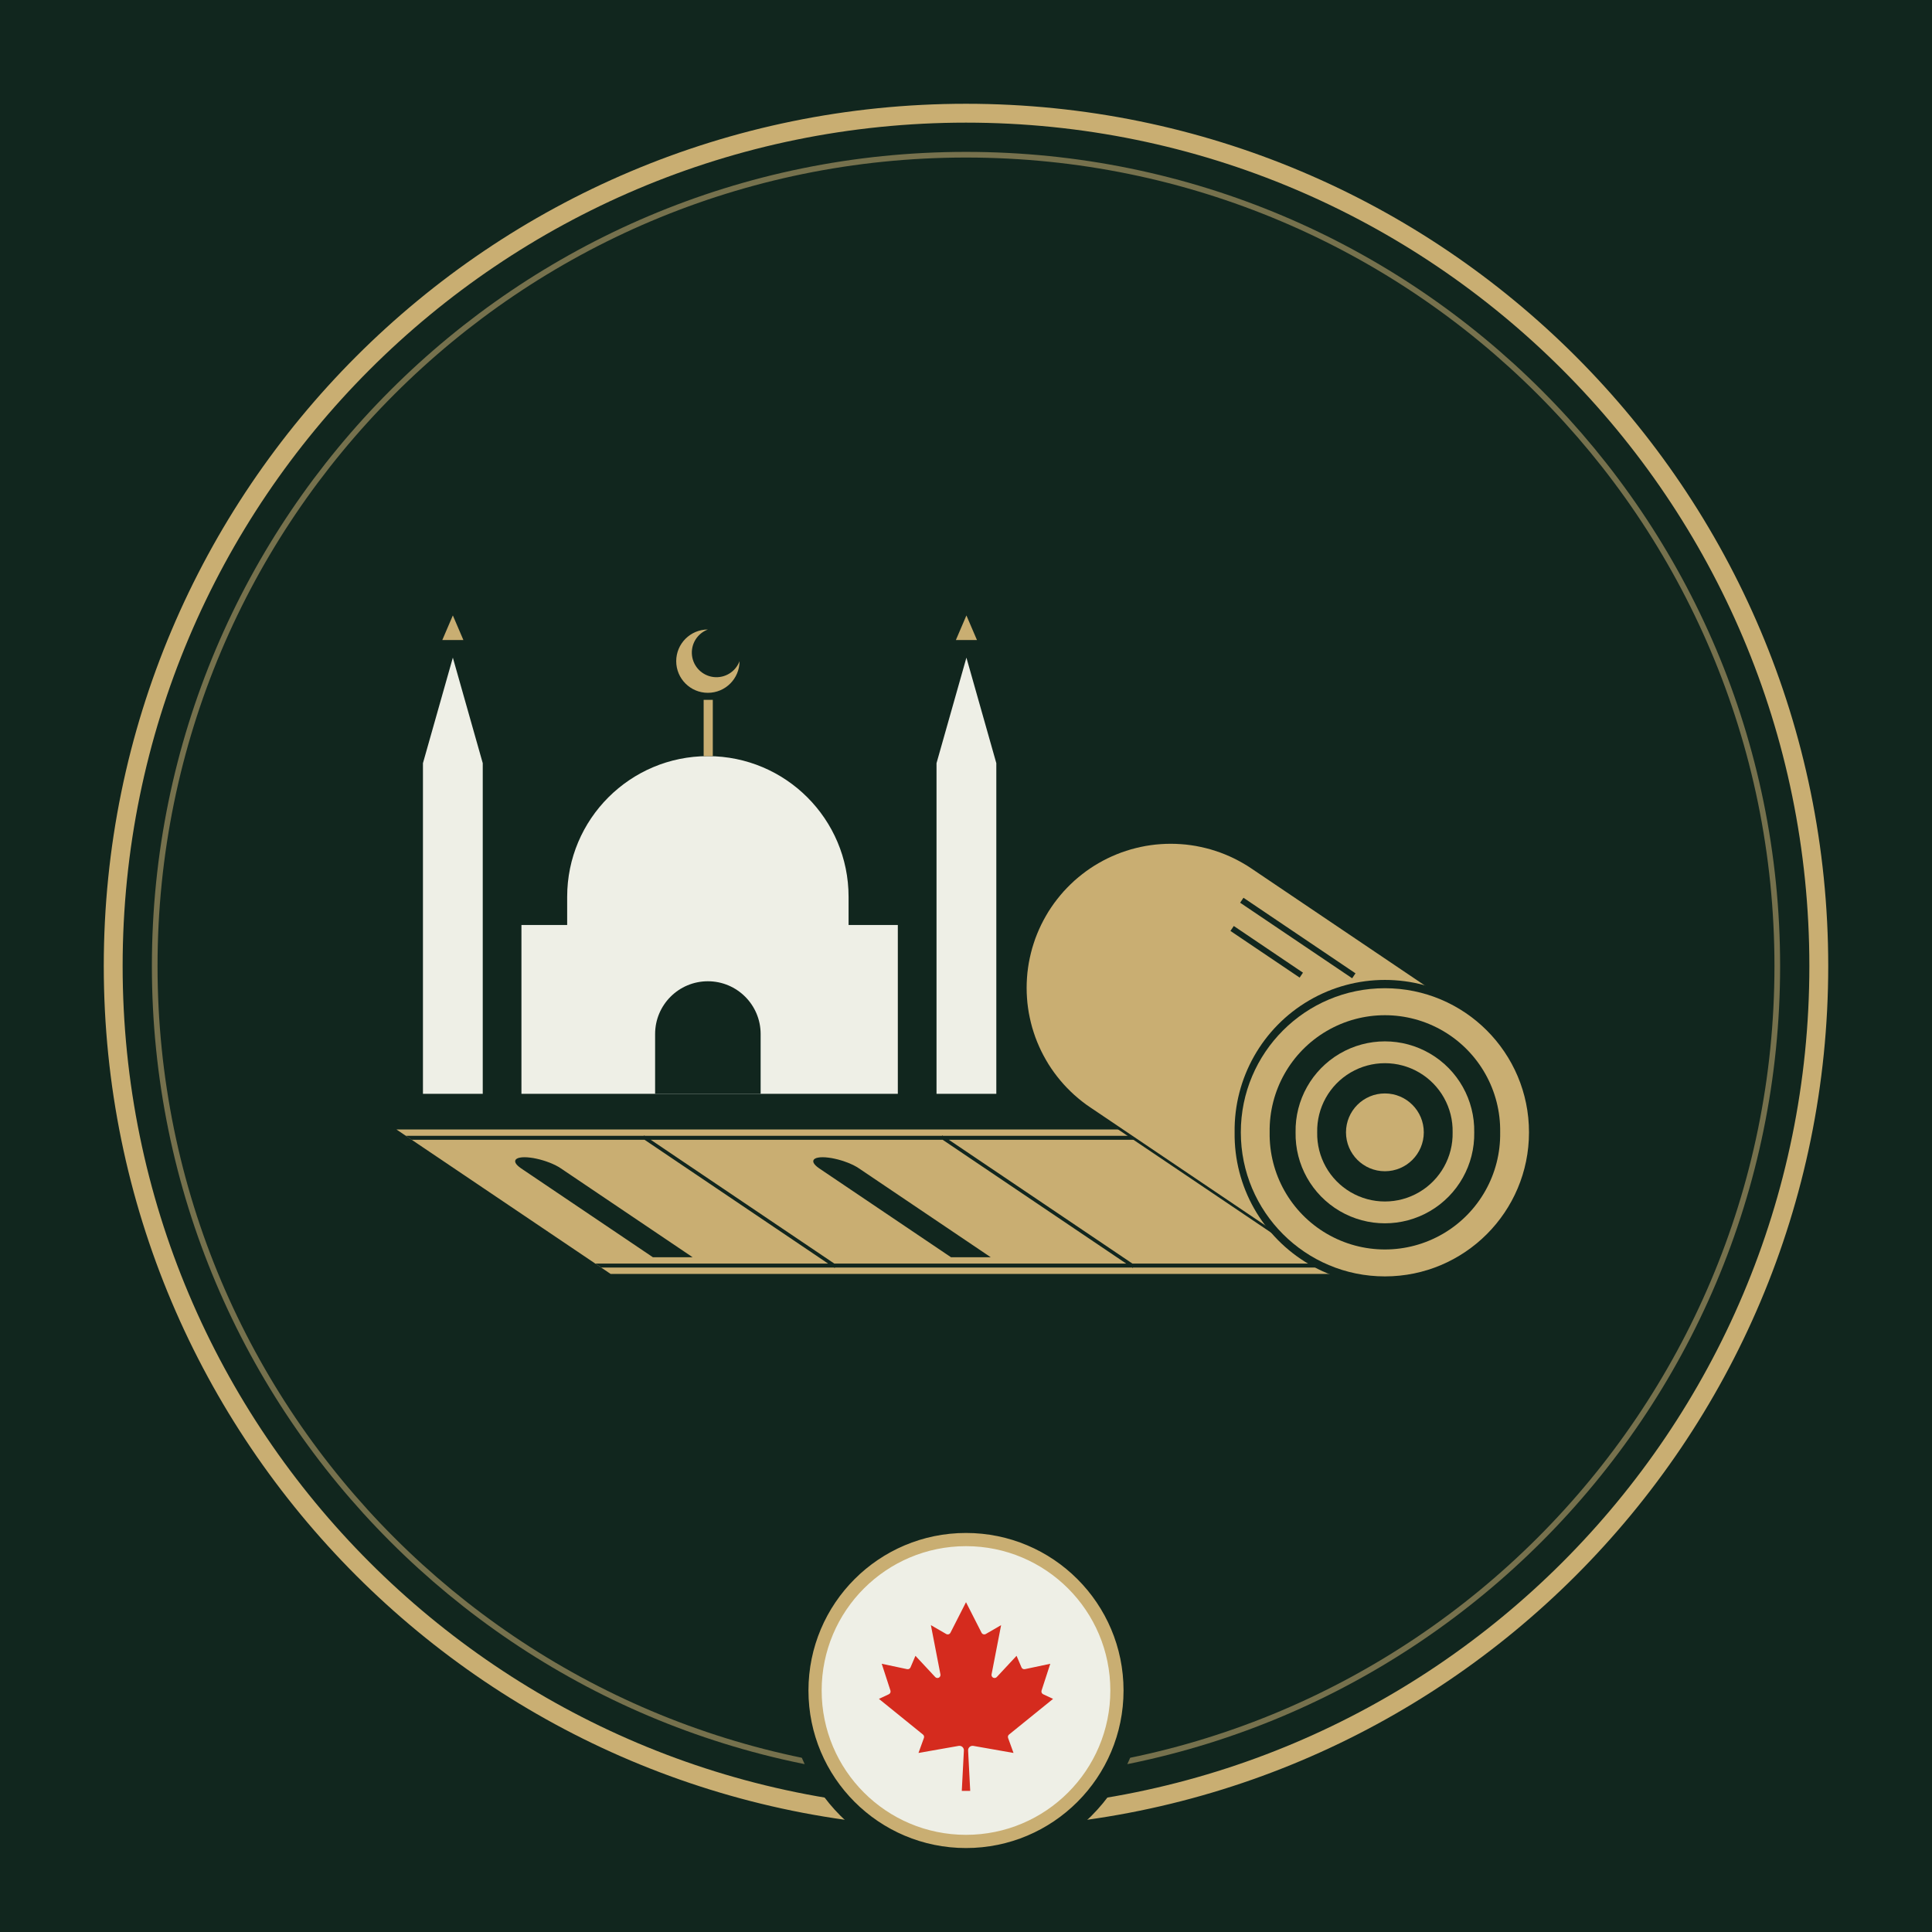
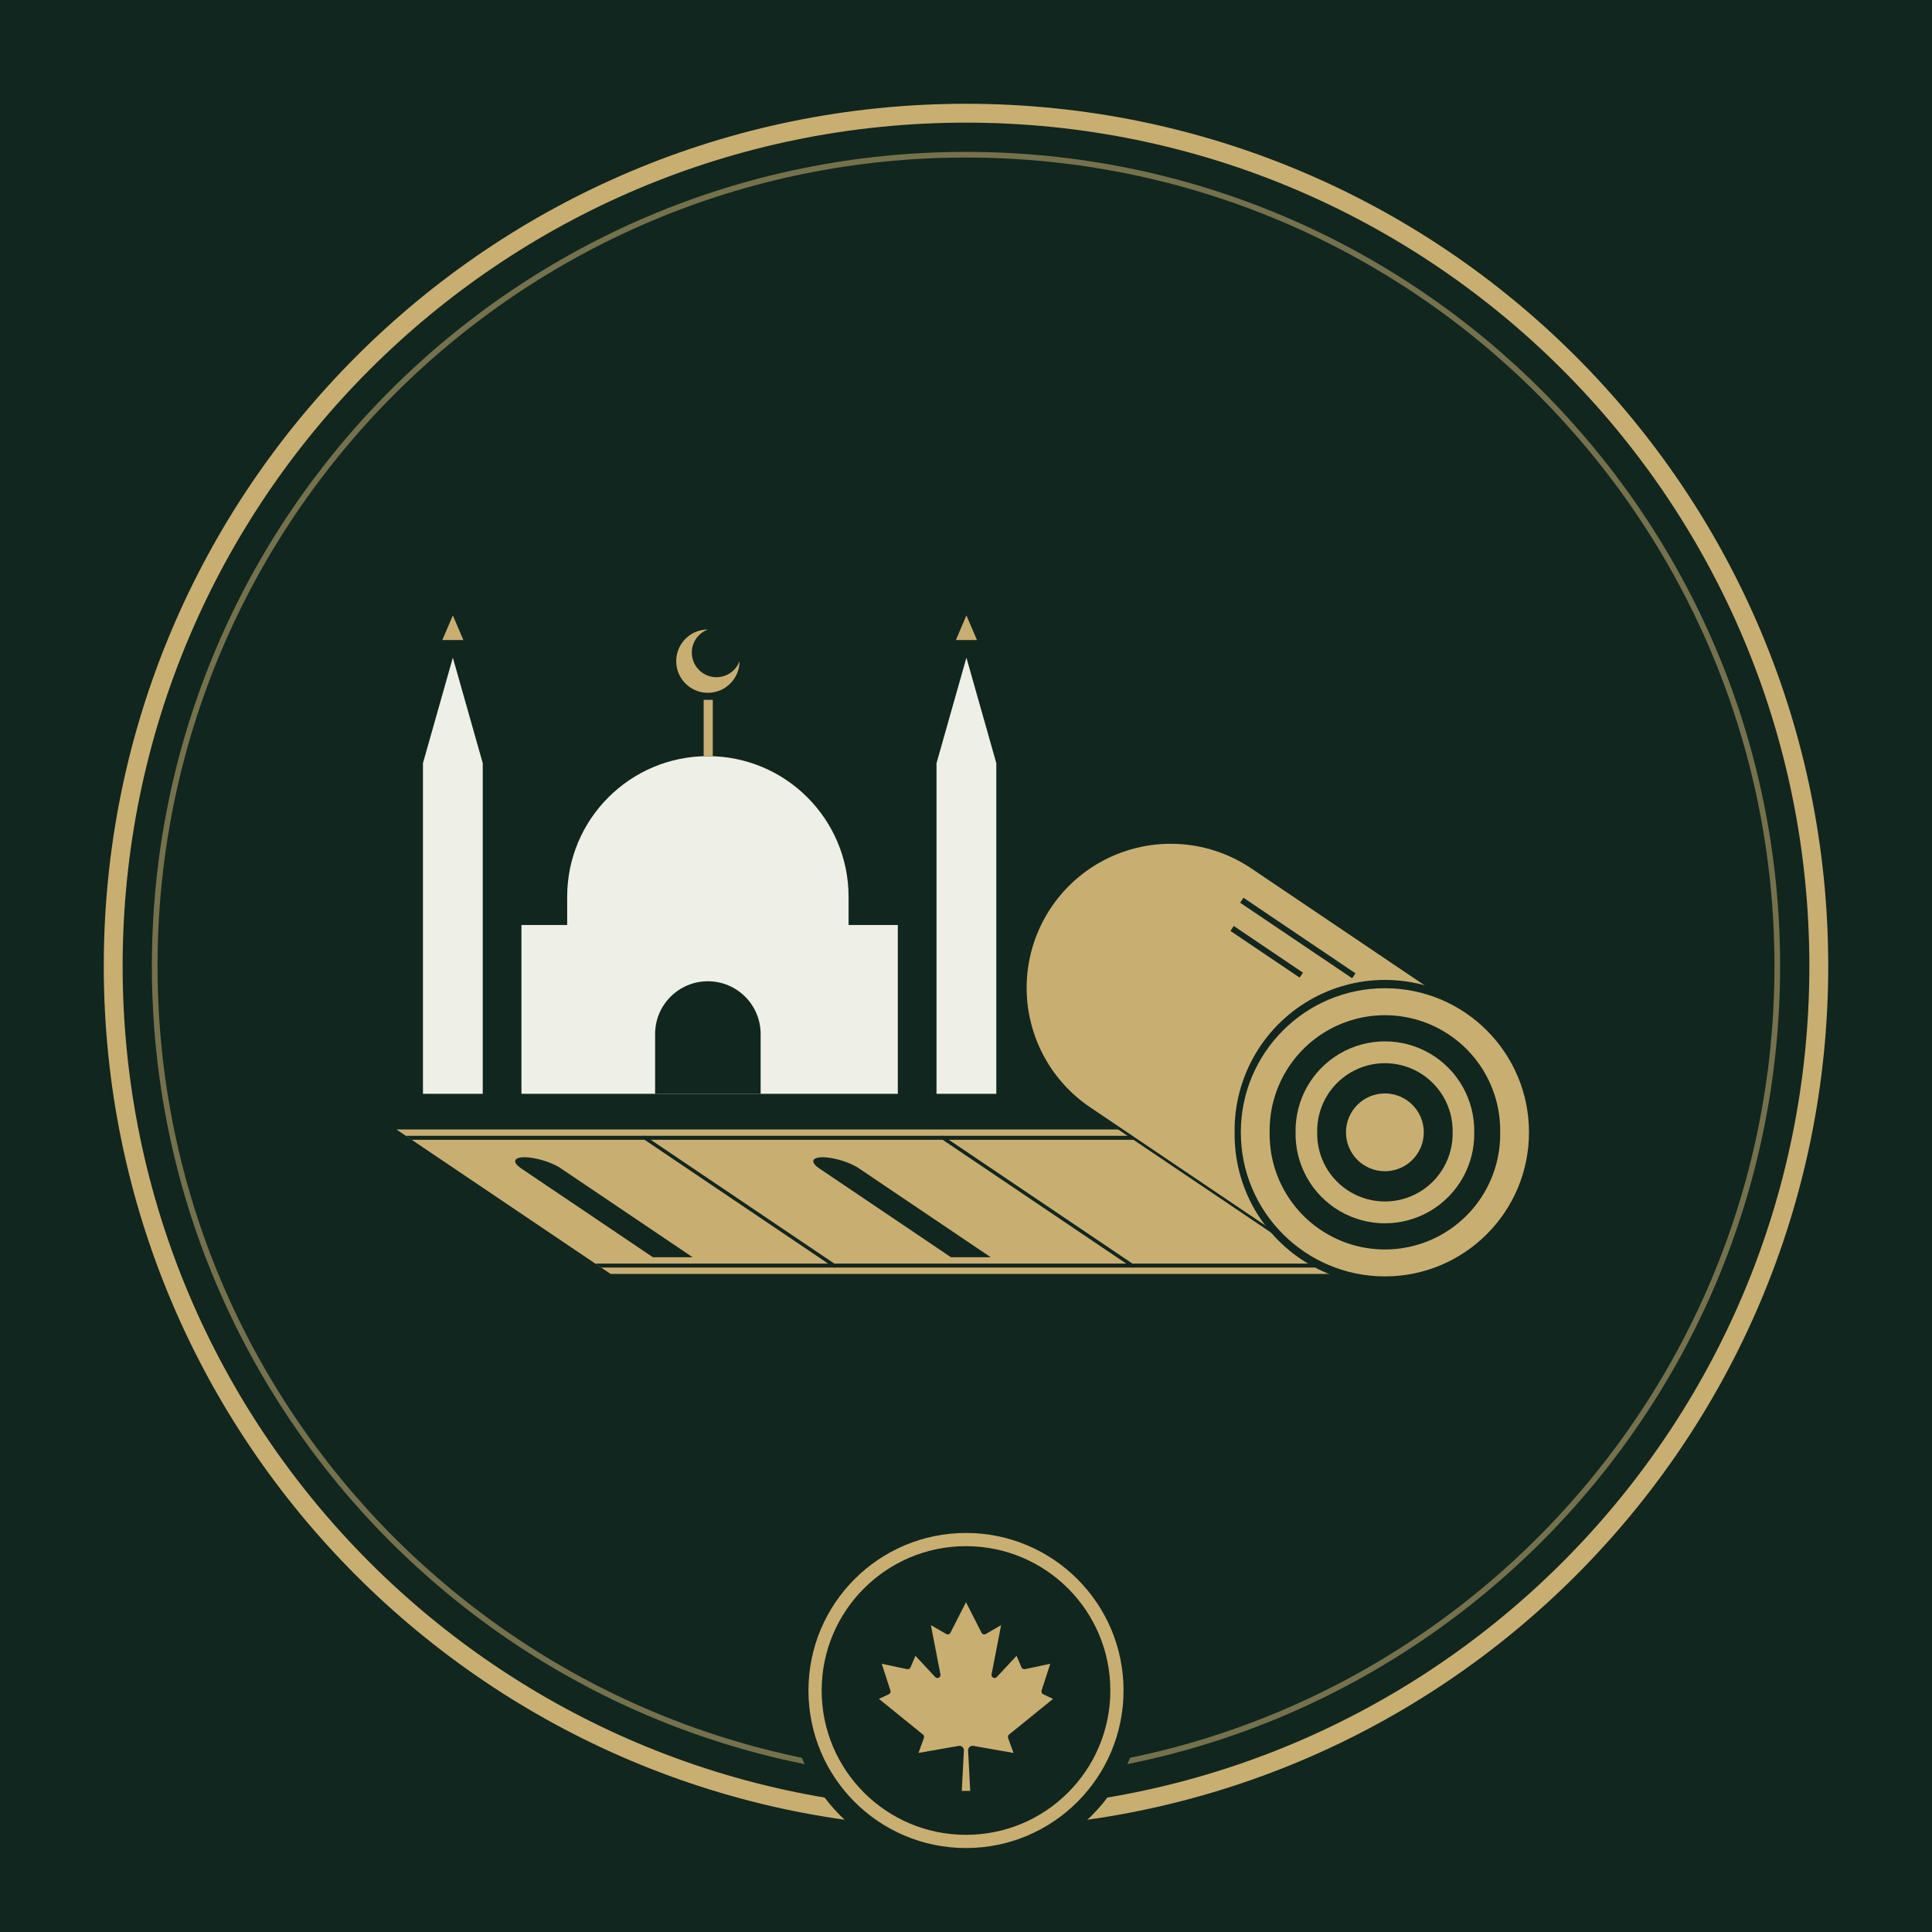
<svg xmlns="http://www.w3.org/2000/svg" width="1024" height="1024" viewBox="0 0 1024 1024">
  <rect width="1024" height="1024" fill="#11261E" />
  <circle cx="512" cy="512" r="452" fill="none" stroke="#C9AE72" stroke-width="10" />
  <circle cx="512" cy="512" r="430" fill="none" stroke="#C9AE72" stroke-width="3" opacity=".55" />
  <clipPath id="cp" clipPathUnits="userSpaceOnUse">
    <path d="M364.288 200 L660.821 400 L1000 400 L1000 200 Z" />
  </clipPath>
  <g transform="translate(512 560) scale(1.58) translate(-751 -307.5)">
    <g clip-path="url(#cp)">
      <path transform="translate(110.14 331.95)" d="M71.85 48.46 L781.38 48.46 L709.53 0.00 L0.00 0.00 Z" fill="#C9AE72" />
      <path transform="translate(118.36 333.82)" d="M63.82 44.46 L769.69 44.46 L769.69 43.13 L63.82 43.13 Z M706.13 0.26 L0.26 0.26 L0.26 1.59 L706.13 1.59 Z M65.41 43.62 L0.75 0.00 L0.00 1.11 L64.66 44.72 Z M89.23 43.64 L24.70 0.12 L24.05 1.08 L88.58 44.61 Z M189.23 43.64 L124.70 0.12 L124.05 1.08 L188.58 44.61 Z M289.23 43.64 L224.70 0.12 L224.05 1.08 L288.58 44.61 Z M389.23 43.64 L324.70 0.12 L324.05 1.08 L388.58 44.61 Z M489.23 43.64 L424.70 0.12 L424.05 1.08 L488.58 44.61 Z M589.23 43.64 L524.70 0.12 L524.05 1.08 L588.58 44.61 Z M689.23 43.64 L624.70 0.12 L624.05 1.08 L688.58 44.61 Z M127.61 41.00 L83.39 11.18 L82.73 10.69 L82.19 10.21 L81.78 9.75 L81.52 9.31 L81.40 8.91 L81.44 8.54 L81.61 8.22 L81.94 7.95 L82.40 7.73 L82.99 7.58 L83.71 7.48 L84.53 7.45 L85.45 7.48 L86.44 7.58 L87.50 7.73 L88.60 7.95 L89.73 8.22 L90.86 8.54 L91.98 8.91 L93.07 9.31 L94.10 9.75 L95.07 10.21 L95.95 10.69 L96.72 11.18 L140.94 41.00 Z M227.61 41.00 L183.39 11.18 L182.73 10.69 L182.19 10.21 L181.78 9.75 L181.52 9.31 L181.40 8.91 L181.44 8.54 L181.61 8.22 L181.94 7.95 L182.40 7.73 L182.99 7.58 L183.71 7.48 L184.53 7.45 L185.45 7.48 L186.44 7.58 L187.50 7.73 L188.60 7.95 L189.73 8.22 L190.86 8.54 L191.98 8.91 L193.07 9.31 L194.10 9.75 L195.07 10.21 L195.95 10.69 L196.72 11.18 L240.94 41.00 Z M327.61 41.00 L283.39 11.18 L282.73 10.69 L282.19 10.21 L281.78 9.75 L281.52 9.31 L281.40 8.91 L281.44 8.54 L281.61 8.22 L281.94 7.95 L282.40 7.73 L282.99 7.58 L283.71 7.48 L284.53 7.45 L285.45 7.48 L286.44 7.58 L287.50 7.73 L288.60 7.95 L289.73 8.22 L290.86 8.54 L291.98 8.91 L293.07 9.31 L294.10 9.75 L295.07 10.21 L295.95 10.69 L296.72 11.18 L340.94 41.00 Z M427.61 41.00 L383.39 11.18 L382.73 10.69 L382.19 10.21 L381.78 9.75 L381.52 9.31 L381.40 8.91 L381.44 8.54 L381.61 8.22 L381.94 7.95 L382.40 7.73 L382.99 7.58 L383.71 7.48 L384.53 7.45 L385.45 7.48 L386.44 7.58 L387.50 7.73 L388.60 7.95 L389.73 8.22 L390.86 8.54 L391.98 8.91 L393.07 9.31 L394.10 9.75 L395.07 10.21 L395.95 10.69 L396.72 11.18 L440.94 41.00 Z M527.61 41.00 L483.39 11.18 L482.73 10.69 L482.19 10.21 L481.78 9.75 L481.52 9.31 L481.40 8.91 L481.44 8.54 L481.61 8.22 L481.94 7.95 L482.40 7.73 L482.99 7.58 L483.71 7.48 L484.53 7.45 L485.45 7.48 L486.44 7.58 L487.50 7.73 L488.60 7.95 L489.73 8.22 L490.86 8.54 L491.98 8.91 L493.07 9.31 L494.10 9.75 L495.07 10.21 L495.95 10.69 L496.72 11.18 L540.94 41.00 Z M627.61 41.00 L583.39 11.18 L582.73 10.69 L582.19 10.21 L581.78 9.75 L581.52 9.31 L581.40 8.91 L581.44 8.54 L581.61 8.22 L581.94 7.95 L582.40 7.73 L582.99 7.58 L583.71 7.48 L584.53 7.45 L585.45 7.48 L586.44 7.58 L587.50 7.73 L588.60 7.95 L589.73 8.22 L590.86 8.54 L591.98 8.91 L593.07 9.31 L594.10 9.75 L595.07 10.21 L595.95 10.69 L596.72 11.18 L640.94 41.00 Z" fill="#11261E" />
      <path transform="translate(770.43 235.2)" d="M148.64 56.88 L76.79 8.42 L75.35 7.48 L73.88 6.60 L72.37 5.76 L70.84 4.98 L69.28 4.26 L67.70 3.59 L66.09 2.97 L64.47 2.41 L62.83 1.91 L61.16 1.46 L59.49 1.08 L57.80 0.75 L56.10 0.48 L54.40 0.27 L52.69 0.12 L50.97 0.03 L49.25 0.00 L47.53 0.03 L45.81 0.12 L44.10 0.27 L42.40 0.48 L40.70 0.75 L39.01 1.08 L37.34 1.46 L35.67 1.91 L34.03 2.41 L32.41 2.97 L30.80 3.59 L29.22 4.26 L27.66 4.98 L26.13 5.76 L24.62 6.60 L23.15 7.48 L21.71 8.42 L20.30 9.41 L18.93 10.44 L17.59 11.52 L16.30 12.65 L15.04 13.82 L13.82 15.04 L12.65 16.30 L11.52 17.59 L10.44 18.93 L9.41 20.30 L8.42 21.71 L7.48 23.15 L6.60 24.62 L5.76 26.13 L4.98 27.66 L4.26 29.22 L3.59 30.80 L2.97 32.41 L2.41 34.03 L1.91 35.67 L1.46 37.34 L1.08 39.01 L0.75 40.70 L0.48 42.40 L0.27 44.10 L0.12 45.81 L0.03 47.53 L0.00 49.25 L0.03 50.97 L0.12 52.69 L0.27 54.40 L0.48 56.10 L0.75 57.80 L1.08 59.49 L1.46 61.16 L1.91 62.83 L2.41 64.47 L2.97 66.09 L3.59 67.70 L4.26 69.28 L4.98 70.84 L5.76 72.37 L6.60 73.88 L7.48 75.35 L8.42 76.79 L9.41 78.20 L10.44 79.57 L11.52 80.91 L12.65 82.20 L13.82 83.46 L15.04 84.68 L16.30 85.85 L17.59 86.98 L18.93 88.06 L20.30 89.09 L21.71 90.08 L93.56 138.54 Z" fill="#11261E" />
      <path transform="translate(771.34 236.12)" d="M147.21 56.73 L75.36 8.26 L73.95 7.34 L72.50 6.48 L71.02 5.66 L69.52 4.89 L67.99 4.18 L66.44 3.52 L64.86 2.91 L63.27 2.37 L61.66 1.87 L60.03 1.44 L58.38 1.06 L56.73 0.73 L55.06 0.47 L53.39 0.26 L51.70 0.12 L50.02 0.03 L48.33 0.00 L46.65 0.03 L44.96 0.12 L43.28 0.26 L41.61 0.47 L39.94 0.73 L38.28 1.06 L36.64 1.44 L35.01 1.87 L33.40 2.37 L31.80 2.91 L30.23 3.52 L28.67 4.18 L27.15 4.89 L25.64 5.66 L24.17 6.48 L22.72 7.34 L21.31 8.26 L19.92 9.23 L18.58 10.25 L17.27 11.31 L15.99 12.41 L14.76 13.57 L13.57 14.76 L12.41 15.99 L11.31 17.27 L10.25 18.58 L9.23 19.92 L8.26 21.31 L7.34 22.72 L6.48 24.17 L5.66 25.64 L4.89 27.15 L4.18 28.67 L3.52 30.23 L2.91 31.80 L2.37 33.40 L1.87 35.01 L1.44 36.64 L1.06 38.28 L0.73 39.94 L0.47 41.61 L0.26 43.28 L0.12 44.96 L0.03 46.65 L0.00 48.33 L0.03 50.02 L0.12 51.70 L0.26 53.39 L0.47 55.06 L0.73 56.73 L1.06 58.38 L1.44 60.03 L1.87 61.66 L2.37 63.27 L2.91 64.86 L3.52 66.44 L4.18 67.99 L4.89 69.52 L5.66 71.02 L6.48 72.50 L7.34 73.95 L8.26 75.36 L9.23 76.74 L10.25 78.09 L11.31 79.40 L12.41 80.67 L13.57 81.91 L14.76 83.10 L15.99 84.25 L17.27 85.36 L18.58 86.42 L19.92 87.44 L21.31 88.40 L93.16 136.87 Z" fill="#C9AE72" />
      <path transform="translate(839.71 254.23)" d="M41.95 25.35 L4.37 0.00 L3.25 1.66 L40.83 27.01 Z M24.33 25.13 L1.12 9.47 L0.00 11.13 L23.21 26.78 Z" fill="#11261E" />
      <path transform="translate(841.11 282.5)" d="M-0.00 50.42 A50.42 50.42 0 1 0 100.83 50.42 A50.42 50.42 0 1 0 -0.00 50.42 Z" fill="#11261E" />
      <path transform="translate(843.19 284.58)" d="M0.00 48.33 A48.33 48.33 0 1 0 96.67 48.33 A48.33 48.33 0 1 0 0.00 48.33 Z" fill="#C9AE72" />
      <path transform="translate(852.86 294.25)" d="M-0.00 38.67 A38.67 38.67 0 1 0 77.33 38.67 A38.67 38.67 0 1 0 -0.00 38.67 Z" fill="#11261E" />
      <path transform="translate(861.56 302.95)" d="M0.00 29.97 A29.97 29.97 0 1 0 59.93 29.97 A29.97 29.97 0 1 0 0.00 29.97 Z" fill="#C9AE72" />
      <path transform="translate(868.81 310.2)" d="M0.00 22.72 A22.72 22.72 0 1 0 45.43 22.72 A22.72 22.72 0 1 0 0.00 22.72 Z" fill="#11261E" />
      <path transform="translate(878.47 319.87)" d="M-0.00 13.05 A13.05 13.05 0 1 0 26.10 13.05 A13.05 13.05 0 1 0 -0.00 13.05 Z" fill="#C9AE72" />
    </g>
    <g transform="translate(568.83 157.16) scale(1.18)">
      <path fill="#EEEFE6" d="M0 138 V44 L8.5 14 L17 44 V138 Z M146 138 V44 L154.5 14 L163 44 V138 Z M28 90 H135 V138 H28 Z M41 96 V82 A40 40 0 0 1 121 82 V96 Z" />
      <path fill="#C9AE72" d="M79.8 26 H82.4 V42 H79.8 Z M81 6 A9 9 0 1 0 90 15 A7 7 0 1 1 81 6 Z M5.5 9 L8.5 2 L11.5 9 Z M151.5 9 L154.5 2 L157.5 9 Z" />
      <path fill="#11261E" d="M66 138 V121 A15 15 0 0 1 96 121 V138 Z" />
    </g>
  </g>
  <circle cx="512" cy="896" r="94" fill="#11261E" />
-   <circle cx="512" cy="896" r="80" fill="#EEEFE6" stroke="#C9AE72" stroke-width="7" />
+   <circle cx="512" cy="896" r="80" fill="#11261E" stroke="#C9AE72" stroke-width="7" />
  <g transform="translate(512 899.2) scale(0.0248139) translate(0 -15)">
-     <path d="m-90 2030 45-863a95 95 0 0 0-111-98l-859 151 116-320a65 65 0 0 0-20-73l-941-762 212-99a65 65 0 0 0 34-79l-186-572 542 115a65 65 0 0 0 73-38l105-247 423 454a65 65 0 0 0 111-57l-204-1052 327 189a65 65 0 0 0 91-27l332-652 332 652a65 65 0 0 0 91 27l327-189-204 1052a65 65 0 0 0 111 57l423-454 105 247a65 65 0 0 0 73 38l542-115-186 572a65 65 0 0 0 34 79l212 99-941 762a65 65 0 0 0-20 73l116 320-859-151a95 95 0 0 0-111 98l45 863z" fill="#D52B1E" />
+     <path d="m-90 2030 45-863a95 95 0 0 0-111-98l-859 151 116-320a65 65 0 0 0-20-73l-941-762 212-99a65 65 0 0 0 34-79l-186-572 542 115a65 65 0 0 0 73-38l105-247 423 454a65 65 0 0 0 111-57l-204-1052 327 189a65 65 0 0 0 91-27l332-652 332 652a65 65 0 0 0 91 27l327-189-204 1052a65 65 0 0 0 111 57l423-454 105 247a65 65 0 0 0 73 38l542-115-186 572a65 65 0 0 0 34 79l212 99-941 762a65 65 0 0 0-20 73l116 320-859-151a95 95 0 0 0-111 98l45 863z" fill="#C9AE72" />
  </g>
</svg>
